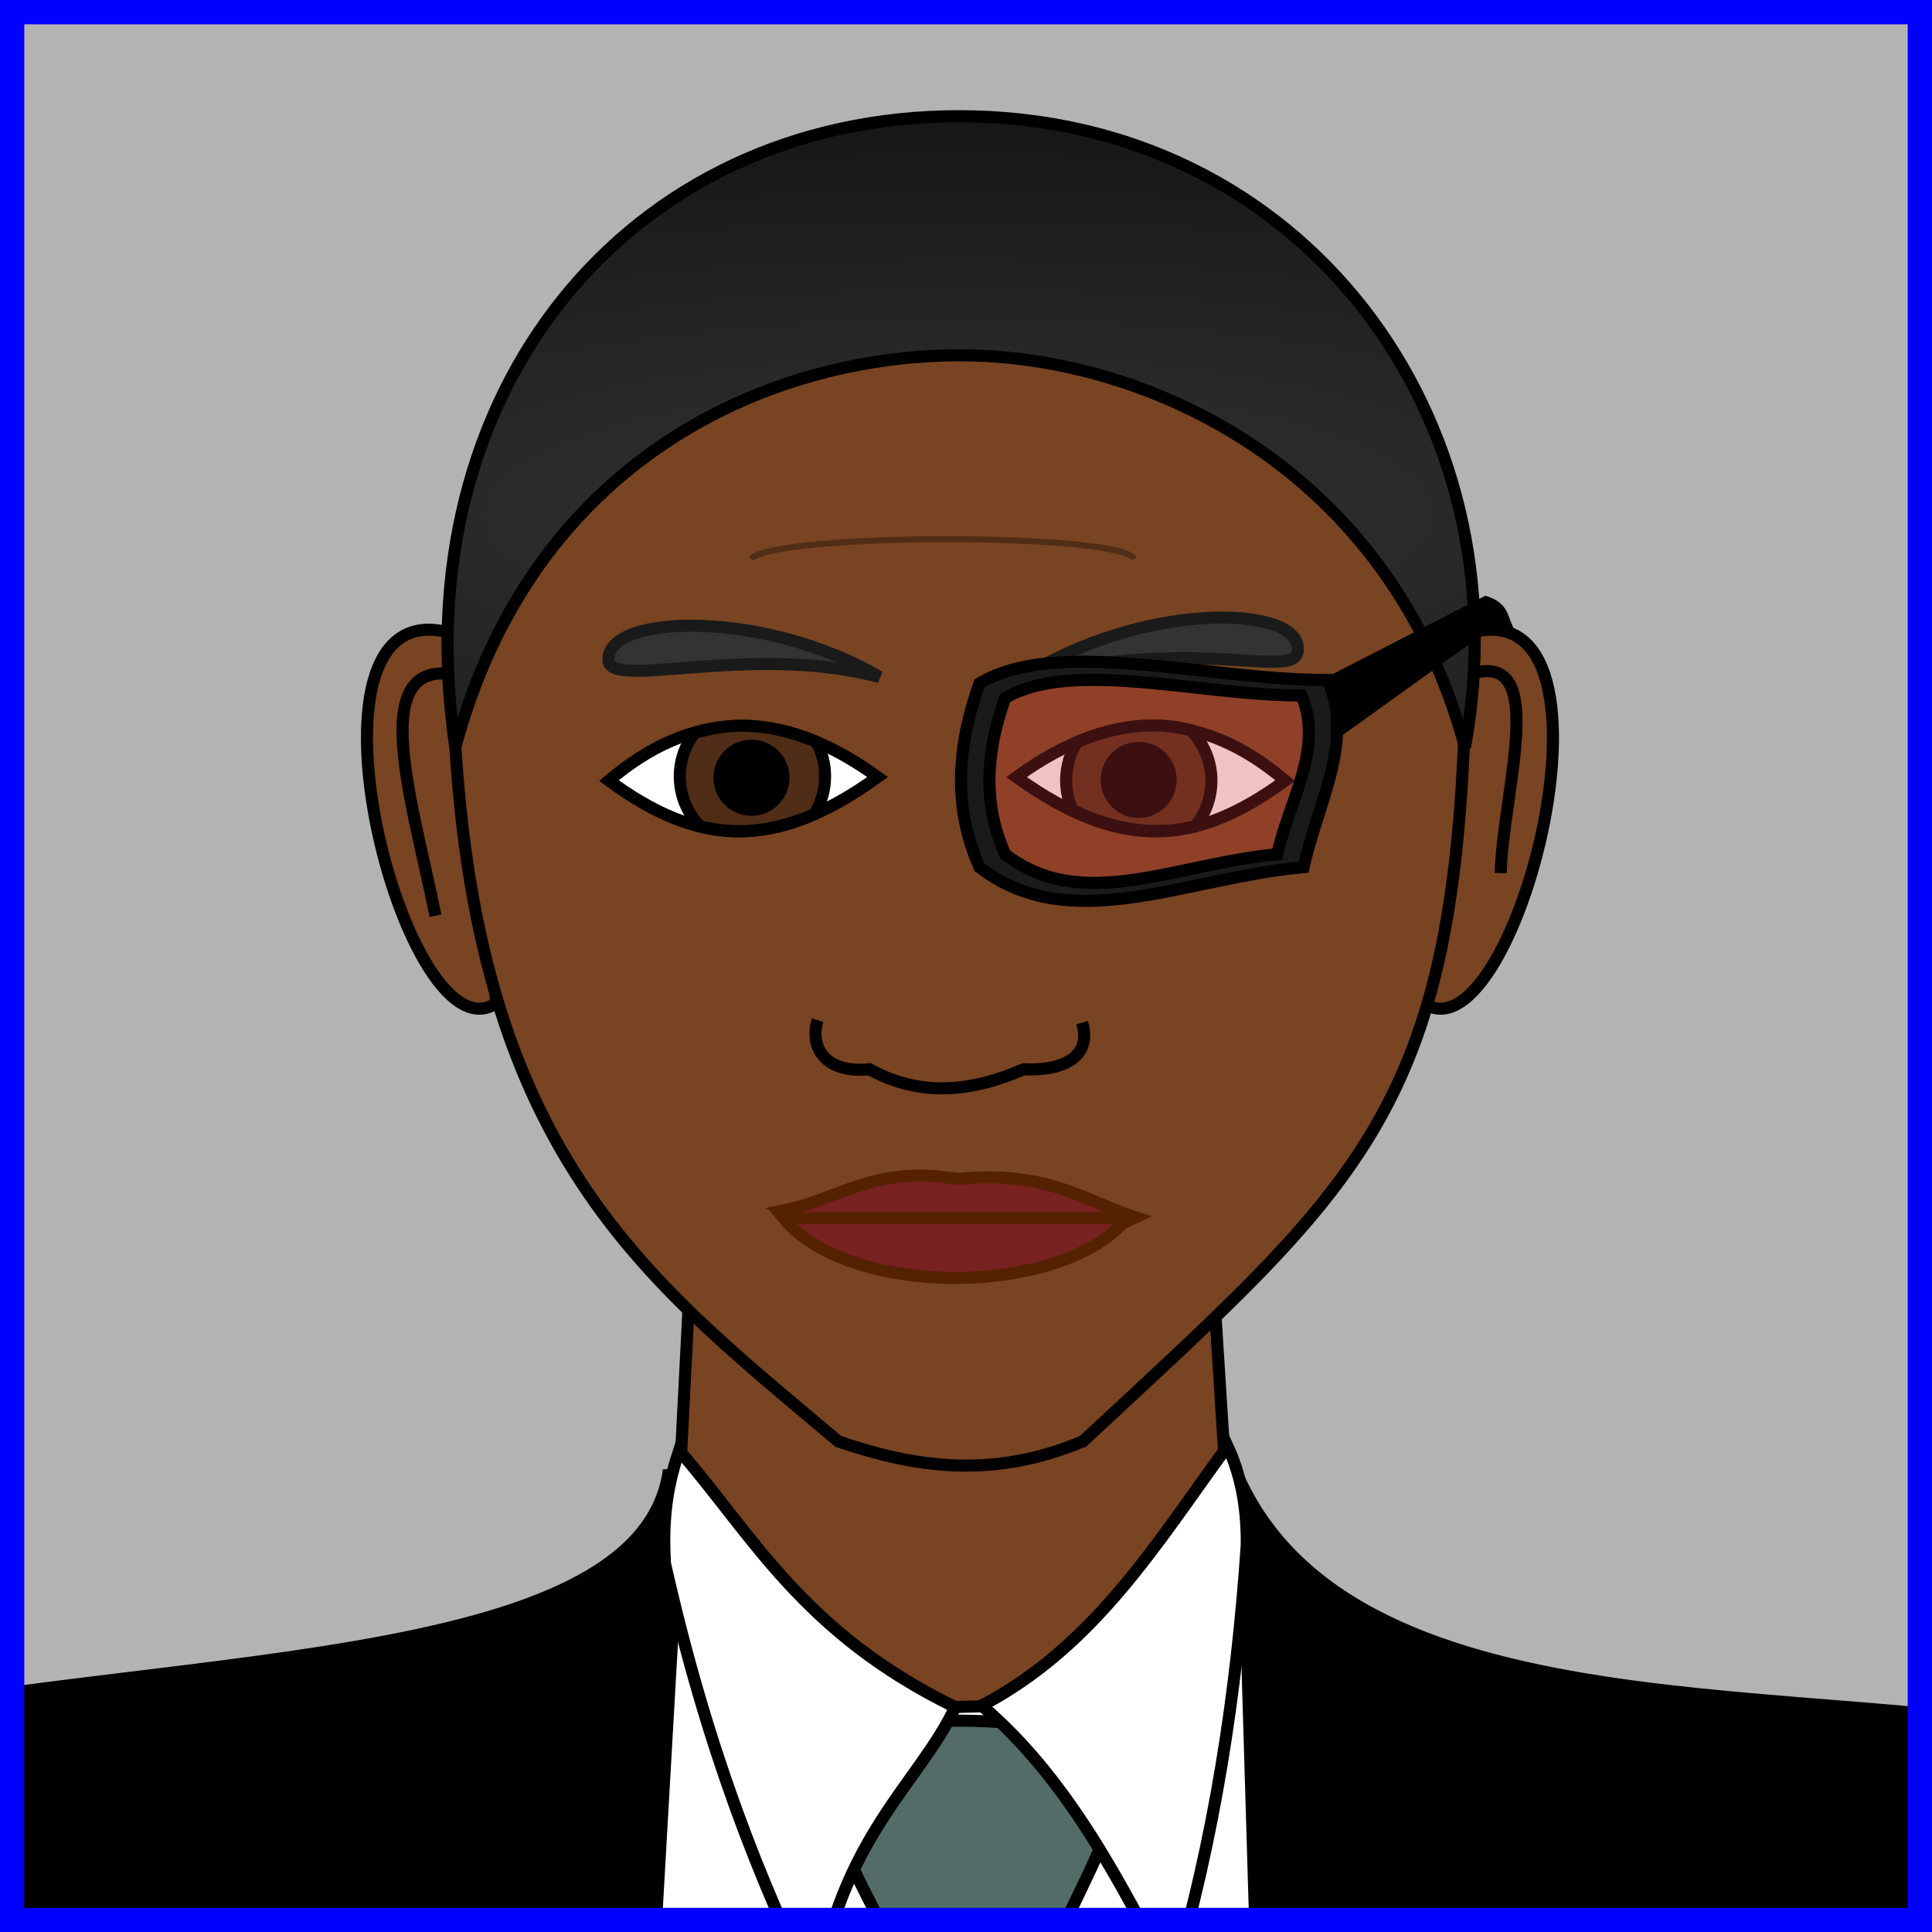
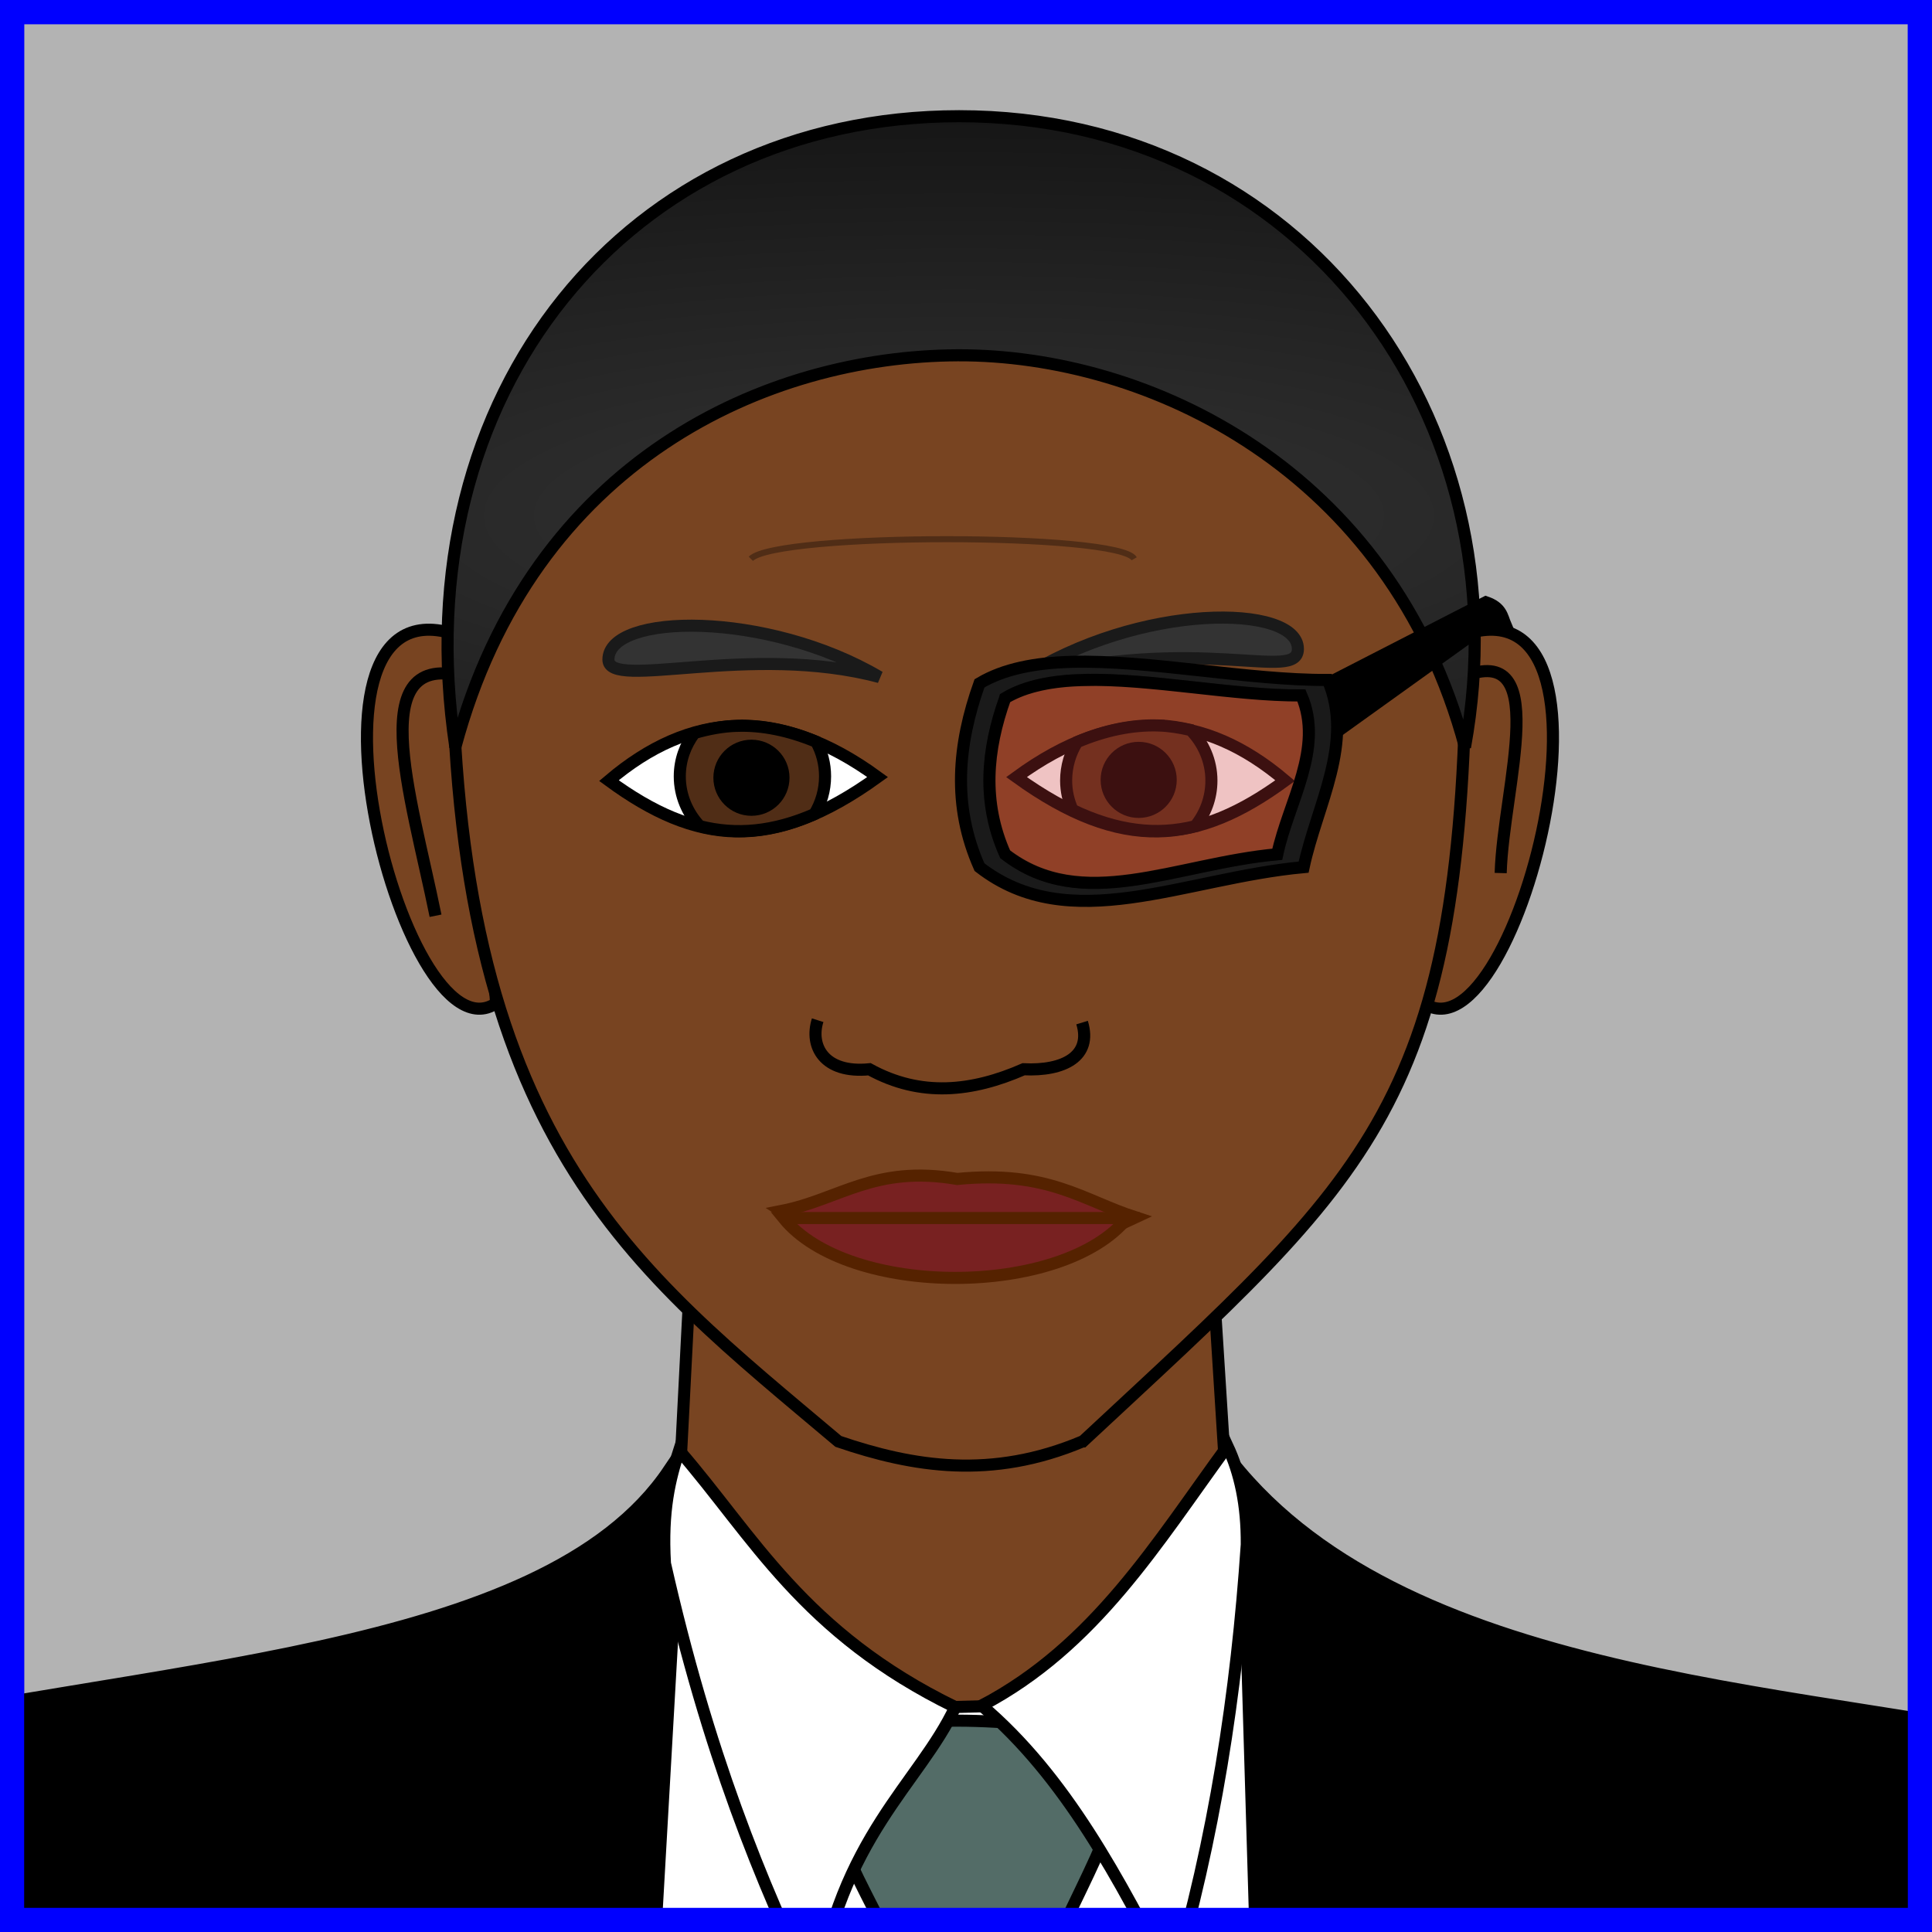
<svg xmlns="http://www.w3.org/2000/svg" xmlns:xlink="http://www.w3.org/1999/xlink" width="160" height="160" id="svg2" version="1.1">
  <defs id="defs4">
    <linearGradient id="linearGradient3782">
      <stop style="stop-color:#333333;stop-opacity:1;" offset="0" id="stop3784" />
      <stop style="stop-color:#000000;stop-opacity:1;" offset="1" id="stop3786" />
    </linearGradient>
    <radialGradient xlink:href="#linearGradient3782" id="radialGradient3796" cx="378" cy="920.73" fx="378" fy="920.73" r="42.75" gradientTransform="matrix(4.937579,0,0,1.353949,-1488.405,-332.9401)" gradientUnits="userSpaceOnUse" />
    <radialGradient xlink:href="#linearGradient3782-4" id="radialGradient3796-0" cx="378" cy="920.73" fx="378" fy="920.73" r="42.75" gradientTransform="matrix(4.937579,0,0,1.353949,-1633.475,-214.0663)" gradientUnits="userSpaceOnUse" />
    <linearGradient id="linearGradient3782-4">
      <stop style="stop-color:#333333;stop-opacity:1;" offset="0" id="stop3784-9" />
      <stop style="stop-color:#000000;stop-opacity:1;" offset="1" id="stop3786-4" />
    </linearGradient>
  </defs>
  <g id="layer1" transform="translate(-5.9604645e-8,-892.3622)">
    <path style="fill:#784421;stroke:#000000;stroke-width:1px;stroke-linecap:butt;stroke-linejoin:miter;stroke-opacity:1" d="m 337.53,924.022 c -16.328,-7.498 -5.697,35.314 2.124,30.052 z" id="path3824-6" />
    <path style="fill:none;stroke:#000000;stroke-width:1px;stroke-linecap:butt;stroke-linejoin:miter;stroke-opacity:1" d="m 337.643,34.842 c -9.217,-2.989 -5.045,9.553 -3.005,19.622" id="path3973" transform="translate(5.9604645e-8,892.3622)" />
    <path style="fill:#784421;stroke:#000000;stroke-width:1px;stroke-linecap:butt;stroke-linejoin:miter;stroke-opacity:1" d="m 418.61,924.022 c 16.328,-7.498 5.697,35.314 -2.124,30.052 z" id="path3824" />
    <path style="fill:none;stroke:#000000;stroke-width:1px;stroke-linecap:butt;stroke-linejoin:miter;stroke-opacity:1" d="m 419.314,34.842 c 7.99,-3.601 3.741,8.904 3.536,16.087" id="path3971" transform="translate(5.9604645e-8,892.3622)" />
    <rect style="fill:#b3b3b3;fill-opacity:1;fill-rule:nonzero;stroke:#0000ff;stroke-width:2;stroke-miterlimit:4;stroke-dasharray:none" id="rect2985" width="158" height="158" x="1" y="893.362" />
    <path style="fill:#784421;fill-opacity:1;fill-rule:nonzero;stroke:#000000;stroke-width:1;stroke-linejoin:miter;stroke-miterlimit:4;stroke-opacity:1;stroke-dasharray:none;stroke-dashoffset:0" d="m 378,-11 c -23.196,0 -42,18.804 -42,42 0,41.926 14.986,52.636 32,67 6.21,2.118 12.687,3.17 20.219,0 l 0.031,0 C 412.179,75.7 419.904,70.253 420,31 420,7.804 401.196,-11 378,-11 z" transform="translate(5.9604645e-8,892.3622)" id="path3755" />
    <path style="fill:url(#radialGradient3796);fill-opacity:1;fill-rule:nonzero;stroke:#000000;stroke-width:1;stroke-linejoin:miter;stroke-miterlimit:4;stroke-opacity:1;stroke-dashoffset:0" d="m 419.896,932.862 c -6.169,-23.022 -26.25,-32.509 -42,-32.45 -15.75,0.06 -35.233,8.625 -41.616,32.45 -4.419,-29.344 14.32,-52.25 41.72,-52.25 28.461,0 46.846,25.027 41.896,52.25 z" id="path3779" />
    <path style="fill:#782121;stroke:#552200;stroke-width:1px;stroke-linecap:butt;stroke-linejoin:miter;stroke-opacity:1" d="m 363.276,971.277 c 4.802,-0.939 7.708,-3.834 14.565,-2.652 7.534,-0.733 10.38,1.759 14.78,3.182 -11.926,5.639 -21.412,4.66 -29.345,-0.53 z" id="path3800" />
    <path style="fill:#782121;stroke:#552200;stroke-width:1px;stroke-linecap:butt;stroke-linejoin:miter;stroke-opacity:1" d="m 363.452,971.862 28.474,0 c -5.357,6.598 -23.107,6.622 -28.474,0 z" id="path3798" />
    <path style="fill:none;stroke:#000000;stroke-width:1px;stroke-linecap:butt;stroke-linejoin:miter;stroke-opacity:1" d="m 366.285,955.476 c -0.672,2.117 0.492,4.437 4.286,4.064 4.256,2.34 8.513,1.863 12.769,0 3.344,0.161 5.693,-1.081 4.843,-3.865" id="path3802" />
    <path style="fill:#ffffff;stroke:#000000;stroke-width:1px;stroke-linecap:butt;stroke-linejoin:miter;stroke-opacity:1" d="m 349,935.635 c 6.681,-5.672 14.028,-6.294 22.25,-0.292 -8.773,6.326 -15.044,5.569 -22.25,0.292 z" id="path3804" />
    <path style="fill:#ffffff;stroke:#000000;stroke-width:1px;stroke-linecap:butt;stroke-linejoin:miter;stroke-opacity:1" d="m 405,935.635 c -6.681,-5.672 -14.028,-6.294 -22.25,-0.292 8.773,6.326 15.044,5.569 22.25,0.292 z" id="path3804-1" />
    <path style="fill:#502d16;stroke:#000000;stroke-width:1px;stroke-linecap:butt;stroke-linejoin:miter;stroke-opacity:1" d="m 359.617,931.096 c -1.194,0.037 -2.377,0.26 -3.531,0.594 -0.758,1.006 -1.219,2.237 -1.219,3.594 0,1.596 0.641,3.049 1.656,4.125 3.022,0.76 6.093,0.485 9.5,-1 0.552,-0.909 0.875,-1.984 0.875,-3.125 0,-1.037 -0.256,-1.992 -0.719,-2.844 -0.007,-0.012 -0.024,-0.019 -0.031,-0.031 -2.247,-0.926 -4.415,-1.378 -6.531,-1.312 z" id="path3804-8" />
    <path style="fill:#502d16;stroke:#000000;stroke-width:1px;stroke-linecap:butt;stroke-linejoin:miter;stroke-opacity:1" d="m 394.519,931.068 c -2.173,-0.067 -4.438,0.395 -6.75,1.375 -0.574,0.921 -0.906,2.022 -0.906,3.188 0,0.879 0.192,1.685 0.531,2.438 3.666,1.754 6.948,2.137 10.156,1.344 0.841,-1.034 1.344,-2.345 1.344,-3.781 0,-1.628 -0.668,-3.105 -1.719,-4.188 -0.882,-0.199 -1.752,-0.347 -2.656,-0.375 z" id="path3804-1-2" />
-     <path transform="translate(-93.26488,870.8579)" style="fill:#000000;fill-opacity:1;fill-rule:nonzero;stroke:#000000;stroke-width:1;stroke-linejoin:miter;stroke-miterlimit:4;stroke-opacity:1;stroke-dasharray:none;stroke-dashoffset:0" id="path3920-7" d="m 488.788,64.717 a 2.652,2.652 0 1 1 -5.303,0 2.652,2.652 0 1 1 5.303,0 z" />
-     <path transform="translate(-125.3347,870.6812)" style="fill:#000000;fill-opacity:1;fill-rule:nonzero;stroke:#000000;stroke-width:1;stroke-linejoin:miter;stroke-miterlimit:4;stroke-opacity:1;stroke-dasharray:none;stroke-dashoffset:0" id="path3920-1" d="m 488.788,64.717 a 2.652,2.652 0 1 1 -5.303,0 2.652,2.652 0 1 1 5.303,0 z" />
+     <path transform="translate(-93.26488,870.8579)" style="fill:#000000;fill-opacity:1;fill-rule:nonzero;stroke:#000000;stroke-width:1;stroke-linejoin:miter;stroke-miterlimit:4;stroke-opacity:1;stroke-dasharray:none;stroke-dashoffset:0" id="path3920-7" d="m 488.788,64.717 c 0,1.464 -1.187,2.652 -2.652,2.652 -1.464,0 -2.652,-1.187 -2.652,-2.652 0,-1.464 1.187,-2.652 2.652,-2.652 1.464,0 2.652,1.187 2.652,2.652 z" />
+     <path transform="translate(-125.3347,870.6812)" style="fill:#000000;fill-opacity:1;fill-rule:nonzero;stroke:#000000;stroke-width:1;stroke-linejoin:miter;stroke-miterlimit:4;stroke-opacity:1;stroke-dasharray:none;stroke-dashoffset:0" id="path3920-1" d="m 488.788,64.717 c 0,1.464 -1.187,2.652 -2.652,2.652 -1.464,0 -2.652,-1.187 -2.652,-2.652 0,-1.464 1.187,-2.652 2.652,-2.652 1.464,0 2.652,1.187 2.652,2.652 z" />
    <path style="fill:#333333;stroke:#1a1a1a;stroke-width:1px;stroke-linecap:butt;stroke-linejoin:miter;stroke-opacity:1" d="m 406.056,924.729 c 0,2.836 -7.98,-1.328 -22.981,2.475 9.918,-6.392 22.981,-6.177 22.981,-2.475 z" id="path3947" />
    <path style="fill:#333333;stroke:#1a1a1a;stroke-width:1px;stroke-linecap:butt;stroke-linejoin:miter;stroke-opacity:1" d="m 371.408,927.062 c -10.689,-2.864 -22.451,1.154 -22.451,-1.448 0,-3.87 13.106,-4.059 22.451,1.448 z" id="path3949" />
    <path style="fill:none;stroke:#502d16;stroke-width:0.5;stroke-linecap:butt;stroke-linejoin:miter;stroke-miterlimit:4;stroke-opacity:1;stroke-dasharray:none" d="m 360.75,917.264 c 2.162,-2.162 30.5,-2.165 31.75,0" id="path3951" />
    <path style="fill:#000000;stroke:#000000;stroke-width:1px;stroke-linecap:butt;stroke-linejoin:miter;stroke-opacity:1" d="m 408.924,927.384 1,3.75 11.701,-8.396 1.625,0 c -0.291,-0.684 -0.32,-1.429 -1.625,-1.875 z" id="path3979" />
    <path style="fill:#1a1a1a;stroke:#000000;stroke-width:1px;stroke-linecap:butt;stroke-linejoin:miter;stroke-opacity:1" d="m 387.281,925.8 c -2.958,0.08 -5.579,0.575 -7.594,1.781 -1.812,5.076 -2.259,10.142 0,15.219 7.488,5.806 16.9,0.916 26.844,0 1.105,-5.161 4.215,-10.339 2,-15.5 -6.623,0.038 -14.742,-1.677 -21.25,-1.5 z m 1,1.5 c 5.539,-0.15 12.425,1.313 18.062,1.281 1.885,4.379 -1.06,8.777 -2,13.156 -8.464,0.777 -16.158,4.926 -22.531,0 -1.923,-4.307 -1.543,-8.63 0,-12.938 1.715,-1.024 3.951,-1.432 6.469,-1.5 z" id="path3977" />
    <path style="opacity:0.3;fill:#c83737;stroke:#000000;stroke-width:1px;stroke-linecap:butt;stroke-linejoin:miter;stroke-opacity:1" d="m 381.82,928.801 c -1.543,4.307 -1.923,8.614 0,12.922 6.373,4.926 14.074,0.777 22.538,0 0.94,-4.379 3.885,-8.758 2,-13.137 -8.2,0.047 -19.051,-3.06 -24.538,0.215 z" id="path3977-6" />
    <path style="fill:#784421;stroke:#000000;stroke-width:1px;stroke-linecap:butt;stroke-linejoin:miter;stroke-opacity:1" d="m 57.5,991.362 -2,39 c 17.452,13.685 33.539,16.91 47,0 L 100,990.862 z" id="path4138" />
    <g id="g4115" transform="translate(-153.5,-97.5)">
      <path id="path3824-6-6" d="m 192.46,1042.896 c -16.328,-7.498 -5.697,35.314 2.124,30.052 z" style="fill:#784421;stroke:#000000;stroke-width:1px;stroke-linecap:butt;stroke-linejoin:miter;stroke-opacity:1" />
      <path id="path3973-0" d="m 192.574,1046.078 c -9.217,-2.989 -5.045,9.553 -3.005,19.622" style="fill:none;stroke:#000000;stroke-width:1px;stroke-linecap:butt;stroke-linejoin:miter;stroke-opacity:1" />
      <path id="path3824-3" d="m 273.54,1042.896 c 16.328,-7.498 5.697,35.314 -2.124,30.052 z" style="fill:#784421;stroke:#000000;stroke-width:1px;stroke-linecap:butt;stroke-linejoin:miter;stroke-opacity:1" />
      <path id="path3971-6" d="m 274.244,1046.078 c 7.99,-3.601 3.741,8.904 3.536,16.087" style="fill:none;stroke:#000000;stroke-width:1px;stroke-linecap:butt;stroke-linejoin:miter;stroke-opacity:1" />
      <path id="path3755-2" d="m 232.93,1000.236 c -23.196,0 -42,18.804 -42,42 0,41.926 14.986,52.636 32,67 6.21,2.118 12.687,3.17 20.219,0 l 0.031,0 c 23.929,-22.299 31.654,-27.747 31.75,-67 0,-23.196 -18.804,-42 -42,-42 z" style="fill:#784421;fill-opacity:1;fill-rule:nonzero;stroke:#000000;stroke-width:1;stroke-linejoin:miter;stroke-miterlimit:4;stroke-opacity:1;stroke-dasharray:none;stroke-dashoffset:0" />
      <path id="path3779-4" d="m 274.826,1051.736 c -6.169,-23.022 -26.25,-32.509 -42,-32.45 -15.75,0.06 -35.233,8.625 -41.616,32.45 -4.419,-29.344 14.32,-52.25 41.72,-52.25 28.461,0 46.846,25.027 41.896,52.25 z" style="fill:url(#radialGradient3796-0);fill-opacity:1;fill-rule:nonzero;stroke:#000000;stroke-width:1;stroke-linejoin:miter;stroke-miterlimit:4;stroke-opacity:1;stroke-dashoffset:0" />
      <path id="path3800-5" d="m 218.206,1090.151 c 4.802,-0.939 7.708,-3.834 14.565,-2.652 7.534,-0.733 10.38,1.759 14.78,3.182 -11.926,5.639 -21.412,4.66 -29.345,-0.53 z" style="fill:#782121;stroke:#552200;stroke-width:1px;stroke-linecap:butt;stroke-linejoin:miter;stroke-opacity:1" />
      <path id="path3798-8" d="m 218.382,1090.736 28.474,0 c -5.357,6.598 -23.107,6.622 -28.474,0 z" style="fill:#782121;stroke:#552200;stroke-width:1px;stroke-linecap:butt;stroke-linejoin:miter;stroke-opacity:1" />
      <path id="path3802-8" d="m 221.215,1074.35 c -0.672,2.117 0.492,4.437 4.286,4.064 4.256,2.34 8.513,1.863 12.769,0 3.344,0.161 5.693,-1.081 4.843,-3.865" style="fill:none;stroke:#000000;stroke-width:1px;stroke-linecap:butt;stroke-linejoin:miter;stroke-opacity:1" />
      <path id="path3804-12" d="m 203.93,1054.509 c 6.681,-5.673 14.028,-6.294 22.25,-0.292 -8.773,6.326 -15.044,5.569 -22.25,0.292 z" style="fill:#ffffff;stroke:#000000;stroke-width:1px;stroke-linecap:butt;stroke-linejoin:miter;stroke-opacity:1" />
      <path id="path3804-1-1" d="m 259.93,1054.509 c -6.681,-5.673 -14.028,-6.294 -22.25,-0.292 8.773,6.326 15.044,5.569 22.25,0.292 z" style="fill:#ffffff;stroke:#000000;stroke-width:1px;stroke-linecap:butt;stroke-linejoin:miter;stroke-opacity:1" />
      <path id="path3804-8-4" d="m 214.547,1049.97 c -1.194,0.037 -2.377,0.26 -3.531,0.594 -0.758,1.006 -1.219,2.237 -1.219,3.594 0,1.596 0.641,3.049 1.656,4.125 3.022,0.76 6.093,0.485 9.5,-1 0.552,-0.909 0.875,-1.984 0.875,-3.125 0,-1.037 -0.256,-1.992 -0.719,-2.844 -0.007,-0.012 -0.024,-0.019 -0.031,-0.031 -2.247,-0.926 -4.415,-1.378 -6.531,-1.312 z" style="fill:#502d16;stroke:#000000;stroke-width:1px;stroke-linecap:butt;stroke-linejoin:miter;stroke-opacity:1" />
      <path id="path3804-1-2-9" d="m 249.449,1049.942 c -2.173,-0.067 -4.438,0.395 -6.75,1.375 -0.574,0.921 -0.906,2.022 -0.906,3.188 0,0.879 0.192,1.685 0.531,2.438 3.666,1.754 6.948,2.137 10.156,1.344 0.841,-1.034 1.344,-2.345 1.344,-3.781 0,-1.628 -0.668,-3.105 -1.719,-4.188 -0.882,-0.199 -1.752,-0.347 -2.656,-0.375 z" style="fill:#502d16;stroke:#000000;stroke-width:1px;stroke-linecap:butt;stroke-linejoin:miter;stroke-opacity:1" />
      <path d="m 488.788,64.717 c 0,1.464 -1.187,2.652 -2.652,2.652 -1.464,0 -2.652,-1.187 -2.652,-2.652 0,-1.464 1.187,-2.652 2.652,-2.652 1.464,0 2.652,1.187 2.652,2.652 z" id="path3920-7-8" style="fill:#000000;fill-opacity:1;fill-rule:nonzero;stroke:#000000;stroke-width:1;stroke-linejoin:miter;stroke-miterlimit:4;stroke-opacity:1;stroke-dasharray:none;stroke-dashoffset:0" transform="translate(-238.3349,989.7318)" />
      <path d="m 488.788,64.717 c 0,1.464 -1.187,2.652 -2.652,2.652 -1.464,0 -2.652,-1.187 -2.652,-2.652 0,-1.464 1.187,-2.652 2.652,-2.652 1.464,0 2.652,1.187 2.652,2.652 z" id="path3920-1-2" style="fill:#000000;fill-opacity:1;fill-rule:nonzero;stroke:#000000;stroke-width:1;stroke-linejoin:miter;stroke-miterlimit:4;stroke-opacity:1;stroke-dasharray:none;stroke-dashoffset:0" transform="translate(-270.4047,989.555)" />
      <path id="path3947-4" d="m 260.986,1043.603 c 0,2.836 -7.98,-1.328 -22.981,2.475 9.918,-6.392 22.981,-6.177 22.981,-2.475 z" style="fill:#333333;stroke:#1a1a1a;stroke-width:1px;stroke-linecap:butt;stroke-linejoin:miter;stroke-opacity:1" />
      <path id="path3949-5" d="m 226.338,1045.935 c -10.689,-2.864 -22.451,1.154 -22.451,-1.448 0,-3.87 13.106,-4.059 22.451,1.448 z" style="fill:#333333;stroke:#1a1a1a;stroke-width:1px;stroke-linecap:butt;stroke-linejoin:miter;stroke-opacity:1" />
      <path id="path3951-2" d="m 215.68,1036.138 c 2.162,-2.162 30.5,-2.165 31.75,0" style="fill:none;stroke:#502d16;stroke-width:0.5;stroke-linecap:butt;stroke-linejoin:miter;stroke-miterlimit:4;stroke-opacity:1;stroke-dasharray:none" />
      <path id="path3979-9" d="m 263.854,1046.257 1,3.75 11.701,-8.396 1.625,0 c -0.291,-0.684 -0.32,-1.429 -1.625,-1.875 z" style="fill:#000000;stroke:#000000;stroke-width:1px;stroke-linecap:butt;stroke-linejoin:miter;stroke-opacity:1" />
      <path id="path3977-9" d="m 242.211,1044.674 c -2.958,0.08 -5.579,0.575 -7.594,1.781 -1.812,5.076 -2.259,10.142 0,15.219 7.488,5.806 16.9,0.916 26.844,0 1.105,-5.161 4.215,-10.339 2,-15.5 -6.623,0.038 -14.742,-1.677 -21.25,-1.5 z m 1,1.5 c 5.539,-0.15 12.425,1.313 18.062,1.281 1.885,4.379 -1.06,8.777 -2,13.156 -8.464,0.777 -16.158,4.926 -22.531,0 -1.923,-4.307 -1.543,-8.63 0,-12.938 1.715,-1.024 3.951,-1.432 6.469,-1.5 z" style="fill:#1a1a1a;stroke:#000000;stroke-width:1px;stroke-linecap:butt;stroke-linejoin:miter;stroke-opacity:1" />
      <path id="path3977-6-8" d="m 236.75,1047.675 c -1.543,4.307 -1.923,8.614 0,12.921 6.373,4.926 14.074,0.777 22.538,0 0.94,-4.379 3.885,-8.758 2,-13.137 -8.2,0.047 -19.051,-3.06 -24.538,0.215 z" style="opacity:0.3;fill:#c83737;stroke:#000000;stroke-width:1px;stroke-linecap:butt;stroke-linejoin:miter;stroke-opacity:1" />
    </g>
-     <path style="fill:#000000;stroke:#000000;stroke-width:1px;stroke-linecap:butt;stroke-linejoin:miter;stroke-opacity:1" d="m -15.5,1035.362 c 27.698,-6.266 68.598,-4.309 70.896,-21.25 9.492,37.671 40.168,36.876 46.604,-0.75 8.875,23.404 48.959,17.699 71.5,23 l 0,37 -191,0 z" id="path4140" />
+     <path style="fill:#000000;stroke:#000000;stroke-width:1px;stroke-linecap:butt;stroke-linejoin:miter;stroke-opacity:1" d="m -15.5,1036.423 c 27.698,-6.266 60.466,-6.784 70.896,-22.311 9.492,37.671 40.168,36.876 46.604,-0.75 14.886,18.808 48.959,18.759 71.5,24.061 l 0,35.939 -191,0 z" id="path4140" />
    <path style="fill:#ffffff;stroke:#000000;stroke-width:1px;stroke-linecap:butt;stroke-linejoin:miter;stroke-opacity:1" d="m 56.233,1018.121 17.483,15.746 13.612,-0.354 15.612,-15.672 1.783,59.763 -51.933,0.927 z" id="path4148" />
    <path style="fill:#536c67;stroke:#000000;stroke-width:1px;stroke-linecap:butt;stroke-linejoin:miter;stroke-opacity:1" d="m 75.25,1056.362 -5.25,29.75 22.375,-0.25 -6.875,-31.25 z" id="path4152" />
    <path style="fill:#536c67;stroke:#000000;stroke-width:1px;stroke-linecap:butt;stroke-linejoin:miter;stroke-opacity:1" d="m 67.75,1036.362 c 8.998,-2.491 17.408,-1.449 25.75,0 -0.11,6.486 -4.746,13.103 -7.5,20.25 -6.25,1.742 -4.5,1.59 -10.75,0 -2.517,-6.412 -7.649,-13.171 -7.5,-20.25 z" id="path4150" />
    <path style="fill:#ffffff;stroke:#000000;stroke-width:1px;stroke-linecap:butt;stroke-linejoin:miter;stroke-opacity:1" d="m 56.242,1012.477 c 6.142,7.075 10.256,15.109 22.867,21.262 -2.982,6.345 -9.537,10.75 -11.531,23.993 -4.581,-9.499 -8.961,-20.206 -12.509,-35.892 -0.258,-4.416 0.404,-6.996 1.173,-9.363 z" id="path4144" />
    <path style="fill:#ffffff;stroke:#000000;stroke-width:1px;stroke-linecap:butt;stroke-linejoin:miter;stroke-opacity:1" d="m 101.656,1012.123 c 1.038,2.215 1.622,4.882 1.596,8.158 -0.833,12.316 -2.696,24.427 -6.186,36.213 -4.37,-8.509 -8.792,-16.967 -15.763,-22.882 9.39,-4.936 14.516,-13.516 20.353,-21.489 z" id="path4146" />
    <rect style="fill:none;fill-opacity:1;fill-rule:nonzero;stroke:#0000ff;stroke-width:2;stroke-miterlimit:4;stroke-dasharray:none" id="rect2985-3" width="158" height="158" x="1" y="893.362" />
  </g>
</svg>
